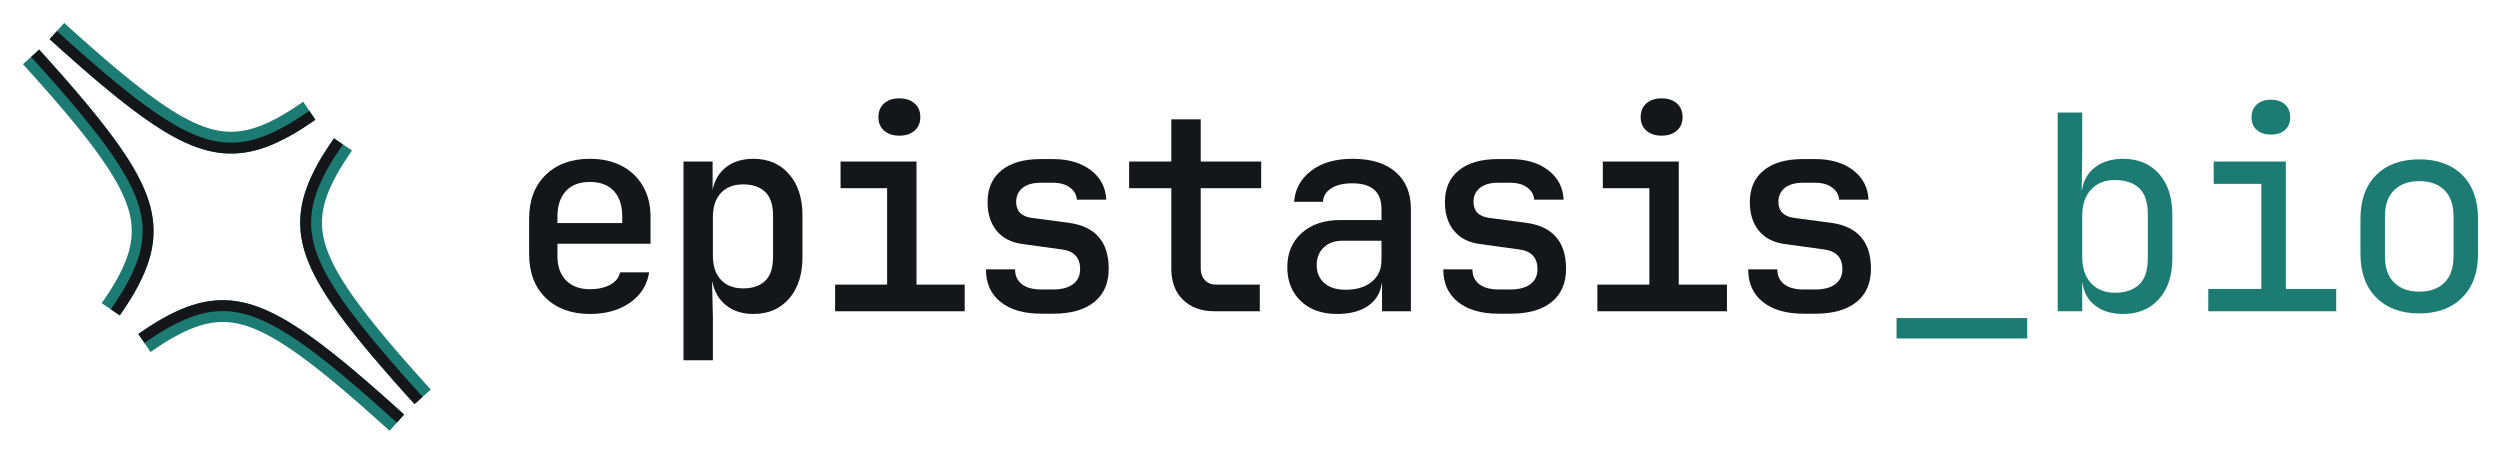
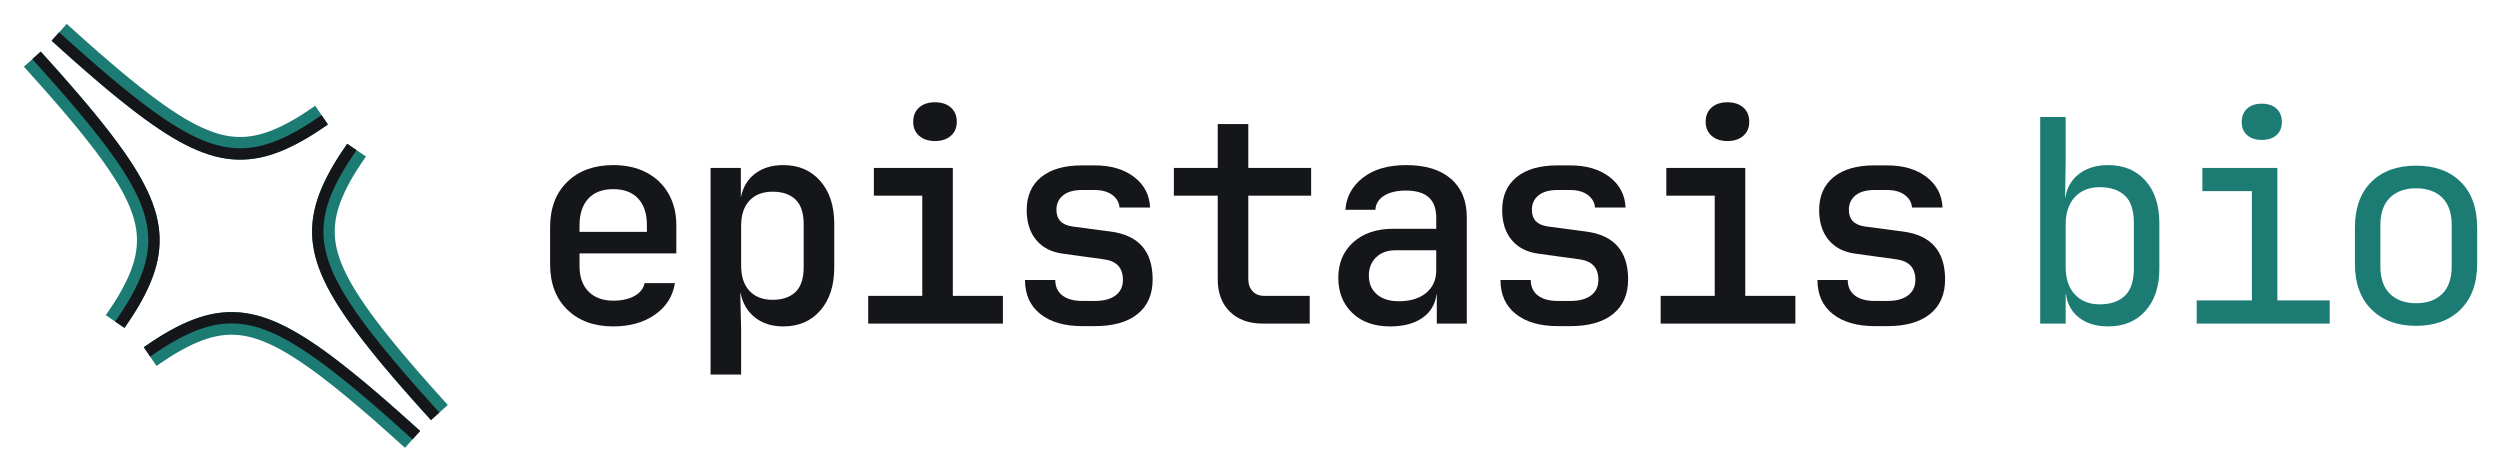
- <svg xmlns="http://www.w3.org/2000/svg" viewBox="0 0 551 100" width="551" height="100">
-   <g transform="translate(0,0)">
+ <svg xmlns="http://www.w3.org/2000/svg" viewBox="0 0 530.0 100" width="530.0" height="100">
+   <g>
    <path d="M75.59 31.83 L74.61 33.28 L73.70 34.66 L72.88 35.99 L72.14 37.28 L71.48 38.53 L70.88 39.73 L70.36 40.91 L69.91 42.05 L69.52 43.17 L69.20 44.27 L68.95 45.36 L68.76 46.42 L68.63 47.48 L68.57 48.54 L68.57 49.59 L68.63 50.64 L68.75 51.70 L68.94 52.77 L69.19 53.85 L69.51 54.95 L69.90 56.07 L70.35 57.22 L70.87 58.39 L71.46 59.60 L72.12 60.84 L72.86 62.13 L73.68 63.46 L74.58 64.84 L75.56 66.28 L76.63 67.78 L77.79 69.35 L79.05 70.99 L80.40 72.70 L81.86 74.50 L83.44 76.40 L85.12 78.38 L86.93 80.48 L88.87 82.68 L90.94 85.00 L93.15 87.46" fill="none" stroke="#1C7C74" stroke-width="4.8" stroke-linecap="butt" stroke-linejoin="miter" />
    <path d="M74.60 31.16 L73.61 32.61 L72.69 34.02 L71.85 35.38 L71.09 36.70 L70.41 37.98 L69.80 39.23 L69.26 40.44 L68.78 41.64 L68.38 42.81 L68.04 43.97 L67.77 45.11 L67.57 46.25 L67.44 47.38 L67.37 48.50 L67.37 49.62 L67.43 50.75 L67.57 51.88 L67.77 53.01 L68.03 54.16 L68.37 55.31 L68.77 56.49 L69.24 57.68 L69.78 58.90 L70.39 60.14 L71.07 61.42 L71.83 62.74 L72.66 64.10 L73.58 65.51 L74.57 66.97 L75.66 68.49 L76.83 70.07 L78.10 71.72 L79.47 73.45 L80.94 75.27 L82.52 77.17 L84.21 79.16 L86.03 81.26 L87.97 83.48 L90.05 85.81 L92.26 88.26" fill="none" stroke="#14161A" stroke-width="2.4" stroke-linecap="butt" stroke-linejoin="miter" />
    <path d="M68.17 24.41 L66.72 25.39 L65.34 26.30 L64.01 27.12 L62.72 27.86 L61.47 28.52 L60.27 29.12 L59.09 29.64 L57.95 30.09 L56.83 30.48 L55.73 30.80 L54.64 31.05 L53.58 31.24 L52.52 31.37 L51.46 31.43 L50.41 31.43 L49.36 31.37 L48.30 31.25 L47.23 31.06 L46.15 30.81 L45.05 30.49 L43.93 30.10 L42.78 29.65 L41.61 29.13 L40.40 28.54 L39.16 27.88 L37.87 27.14 L36.54 26.32 L35.16 25.42 L33.72 24.44 L32.22 23.37 L30.65 22.21 L29.01 20.95 L27.30 19.60 L25.50 18.14 L23.60 16.56 L21.62 14.88 L19.52 13.07 L17.32 11.13 L15.00 9.06 L12.54 6.85" fill="none" stroke="#1C7C74" stroke-width="4.8" stroke-linecap="butt" stroke-linejoin="miter" />
    <path d="M68.84 25.40 L67.39 26.39 L65.98 27.31 L64.62 28.15 L63.30 28.91 L62.02 29.59 L60.77 30.20 L59.56 30.74 L58.36 31.22 L57.19 31.62 L56.03 31.96 L54.89 32.23 L53.75 32.43 L52.62 32.56 L51.50 32.63 L50.38 32.63 L49.25 32.57 L48.12 32.43 L46.99 32.23 L45.84 31.97 L44.69 31.63 L43.51 31.23 L42.32 30.76 L41.10 30.22 L39.86 29.61 L38.58 28.93 L37.26 28.17 L35.90 27.34 L34.49 26.42 L33.03 25.43 L31.51 24.34 L29.93 23.17 L28.28 21.90 L26.55 20.53 L24.73 19.06 L22.83 17.48 L20.84 15.79 L18.74 13.97 L16.52 12.03 L14.19 9.95 L11.74 7.74" fill="none" stroke="#14161A" stroke-width="2.4" stroke-linecap="butt" stroke-linejoin="miter" />
    <path d="M24.41 68.17 L25.39 66.72 L26.30 65.34 L27.12 64.01 L27.86 62.72 L28.52 61.47 L29.12 60.27 L29.64 59.09 L30.09 57.95 L30.48 56.83 L30.80 55.73 L31.05 54.64 L31.24 53.58 L31.37 52.52 L31.43 51.46 L31.43 50.41 L31.37 49.36 L31.25 48.30 L31.06 47.23 L30.81 46.15 L30.49 45.05 L30.10 43.93 L29.65 42.78 L29.13 41.61 L28.54 40.40 L27.88 39.16 L27.14 37.87 L26.32 36.54 L25.42 35.16 L24.44 33.72 L23.37 32.22 L22.21 30.65 L20.95 29.01 L19.60 27.30 L18.14 25.50 L16.56 23.60 L14.88 21.62 L13.07 19.52 L11.13 17.32 L9.06 15.00 L6.85 12.54" fill="none" stroke="#1C7C74" stroke-width="4.8" stroke-linecap="butt" stroke-linejoin="miter" />
    <path d="M25.40 68.84 L26.39 67.39 L27.31 65.98 L28.15 64.62 L28.91 63.30 L29.59 62.02 L30.20 60.77 L30.74 59.56 L31.22 58.36 L31.62 57.19 L31.96 56.03 L32.23 54.89 L32.43 53.75 L32.56 52.62 L32.63 51.50 L32.63 50.38 L32.57 49.25 L32.43 48.12 L32.23 46.99 L31.97 45.84 L31.63 44.69 L31.23 43.51 L30.76 42.32 L30.22 41.10 L29.61 39.86 L28.93 38.58 L28.17 37.26 L27.34 35.90 L26.42 34.49 L25.43 33.03 L24.34 31.51 L23.17 29.93 L21.90 28.28 L20.53 26.55 L19.06 24.73 L17.48 22.83 L15.79 20.84 L13.97 18.74 L12.03 16.52 L9.95 14.19 L7.74 11.74" fill="none" stroke="#14161A" stroke-width="2.4" stroke-linecap="butt" stroke-linejoin="miter" />
    <path d="M31.83 75.59 L33.28 74.61 L34.66 73.70 L35.99 72.88 L37.28 72.14 L38.53 71.48 L39.73 70.88 L40.91 70.36 L42.05 69.91 L43.17 69.52 L44.27 69.20 L45.36 68.95 L46.42 68.76 L47.48 68.63 L48.54 68.57 L49.59 68.57 L50.64 68.63 L51.70 68.75 L52.77 68.94 L53.85 69.19 L54.95 69.51 L56.07 69.90 L57.22 70.35 L58.39 70.87 L59.60 71.46 L60.84 72.12 L62.13 72.86 L63.46 73.68 L64.84 74.58 L66.28 75.56 L67.78 76.63 L69.35 77.79 L70.99 79.05 L72.70 80.40 L74.50 81.86 L76.40 83.44 L78.38 85.12 L80.48 86.93 L82.68 88.87 L85.00 90.94 L87.46 93.15" fill="none" stroke="#1C7C74" stroke-width="4.8" stroke-linecap="butt" stroke-linejoin="miter" />
    <path d="M31.16 74.60 L32.61 73.61 L34.02 72.69 L35.38 71.85 L36.70 71.09 L37.98 70.41 L39.23 69.80 L40.44 69.26 L41.64 68.78 L42.81 68.38 L43.97 68.04 L45.11 67.77 L46.25 67.57 L47.38 67.44 L48.50 67.37 L49.62 67.37 L50.75 67.43 L51.88 67.57 L53.01 67.77 L54.16 68.03 L55.31 68.37 L56.49 68.77 L57.68 69.24 L58.90 69.78 L60.14 70.39 L61.42 71.07 L62.74 71.83 L64.10 72.66 L65.51 73.58 L66.97 74.57 L68.49 75.66 L70.07 76.83 L71.72 78.10 L73.45 79.47 L75.27 80.94 L77.17 82.52 L79.16 84.21 L81.26 86.03 L83.48 87.97 L85.81 90.05 L88.26 92.26" fill="none" stroke="#14161A" stroke-width="2.4" stroke-linecap="butt" stroke-linejoin="miter" />
    <path d="M130.0 69.2Q123.94 69.2 120.28 65.66Q116.62 62.12 116.62 56V48.2Q116.62 42.08 120.28 38.54Q123.94 35 130.0 35Q134.08 35 137.08 36.59Q140.08 38.18 141.73 41.06Q143.38 43.94 143.38 47.78V53.72H122.86V56.42Q122.86 59.9 124.78 61.82Q126.7 63.74 130.0 63.74Q132.7 63.74 134.5 62.75Q136.3 61.76 136.66 60.02H143.08Q142.42 64.22 138.85 66.71Q135.28 69.2 130.0 69.2ZM122.86 47.78V49.16H137.14V47.72Q137.14 44.06 135.28 42.08Q133.42 40.1 130.0 40.1Q126.58 40.1 124.72 42.11Q122.86 44.12 122.86 47.78Z" fill="#14161A" />
    <path d="M150.64 79.4V35.6H157.06V41.84Q157.72 38.6 160.09 36.8Q162.46 35 166.06 35Q170.98 35 173.92 38.39Q176.86 41.78 176.86 47.42V56.72Q176.86 62.42 173.92 65.81Q170.98 69.2 166.06 69.2Q162.46 69.2 160.06 67.31Q157.66 65.42 157.0 62.12H156.94L157.12 69.98V79.4ZM163.78 63.56Q166.9 63.56 168.64 61.91Q170.38 60.26 170.38 56.6V47.54Q170.38 43.94 168.64 42.29Q166.9 40.64 163.78 40.64Q160.66 40.64 158.89 42.53Q157.12 44.42 157.12 47.84V56.3Q157.12 59.78 158.89 61.67Q160.66 63.56 163.78 63.56Z" fill="#14161A" />
    <path d="M184.06 68.6V62.72H195.52V41.48H185.26V35.6H202.0V62.72H212.62V68.6ZM198.22 29.9Q196.12 29.9 194.86 28.79Q193.6 27.68 193.6 25.82Q193.6 23.9 194.86 22.79Q196.12 21.68 198.22 21.68Q200.32 21.68 201.58 22.79Q202.84 23.9 202.84 25.82Q202.84 27.68 201.58 28.79Q200.32 29.9 198.22 29.9Z" fill="#14161A" />
    <path d="M229.48 69.14Q223.78 69.14 220.54 66.56Q217.3 63.98 217.3 59.36H223.72Q223.72 61.46 225.22 62.63Q226.72 63.8 229.48 63.8H232.12Q234.94 63.8 236.5 62.63Q238.06 61.46 238.06 59.3Q238.06 55.52 234.04 54.98L225.34 53.78Q221.68 53.3 219.67 50.87Q217.66 48.44 217.66 44.54Q217.66 40.04 220.72 37.55Q223.78 35.06 229.36 35.06H232.06Q237.22 35.06 240.43 37.52Q243.64 39.98 243.82 44.0H237.34Q237.22 42.38 235.81 41.33Q234.4 40.28 232.06 40.28H229.36Q226.78 40.28 225.37 41.42Q223.96 42.56 223.96 44.48Q223.96 47.54 227.38 48.02L235.54 49.1Q244.36 50.3 244.36 59.24Q244.36 63.98 241.18 66.56Q238 69.14 232.12 69.14Z" fill="#14161A" />
    <path d="M267.7 68.6Q263.32 68.6 260.74 66.08Q258.16 63.56 258.16 59.24V41.48H248.86V35.6H258.16V26.3H264.64V35.6H277.96V41.48H264.64V59.18Q264.64 60.74 265.54 61.73Q266.44 62.72 268.0 62.72H277.66V68.6Z" fill="#14161A" />
    <path d="M294.7 69.2Q289.66 69.2 286.69 66.35Q283.72 63.5 283.72 58.88Q283.72 54.2 286.9 51.35Q290.08 48.5 295.36 48.5H304.48V46.1Q304.48 40.4 298.06 40.4Q295.18 40.4 293.44 41.48Q291.7 42.56 291.58 44.48H285.22Q285.52 40.34 288.94 37.67Q292.36 35 298.12 35Q304.24 35 307.6 37.91Q310.96 40.82 310.96 46.04V68.6H304.6V62.42H304.54Q304.12 65.6 301.54 67.4Q298.96 69.2 294.7 69.2ZM296.56 63.86Q300.22 63.86 302.35 62.09Q304.48 60.32 304.48 57.32V53.06H295.84Q293.26 53.06 291.73 54.56Q290.2 56.06 290.2 58.4Q290.2 60.92 291.88 62.39Q293.56 63.86 296.56 63.86Z" fill="#14161A" />
    <path d="M330.28 69.14Q324.58 69.14 321.34 66.56Q318.1 63.98 318.1 59.36H324.52Q324.52 61.46 326.02 62.63Q327.52 63.8 330.28 63.8H332.92Q335.74 63.8 337.3 62.63Q338.86 61.46 338.86 59.3Q338.86 55.52 334.84 54.98L326.14 53.78Q322.48 53.3 320.47 50.87Q318.46 48.44 318.46 44.54Q318.46 40.04 321.52 37.55Q324.58 35.06 330.16 35.06H332.86Q338.02 35.06 341.23 37.52Q344.44 39.98 344.62 44.0H338.14Q338.02 42.38 336.61 41.33Q335.2 40.28 332.86 40.28H330.16Q327.58 40.28 326.17 41.42Q324.76 42.56 324.76 44.48Q324.76 47.54 328.18 48.02L336.34 49.1Q345.16 50.3 345.16 59.24Q345.16 63.98 341.98 66.56Q338.8 69.14 332.92 69.14Z" fill="#14161A" />
    <path d="M352.06 68.6V62.72H363.52V41.48H353.26V35.6H370V62.72H380.62V68.6ZM366.22 29.9Q364.12 29.9 362.86 28.79Q361.6 27.68 361.6 25.82Q361.6 23.9 362.86 22.79Q364.12 21.68 366.22 21.68Q368.32 21.68 369.58 22.79Q370.84 23.9 370.84 25.82Q370.84 27.68 369.58 28.79Q368.32 29.9 366.22 29.9Z" fill="#14161A" />
    <path d="M397.48 69.14Q391.78 69.14 388.54 66.56Q385.3 63.98 385.3 59.36H391.72Q391.72 61.46 393.22 62.63Q394.72 63.8 397.48 63.8H400.12Q402.94 63.8 404.5 62.63Q406.06 61.46 406.06 59.3Q406.06 55.52 402.04 54.98L393.34 53.78Q389.68 53.3 387.67 50.87Q385.66 48.44 385.66 44.54Q385.66 40.04 388.72 37.55Q391.78 35.06 397.36 35.06H400.06Q405.22 35.06 408.43 37.52Q411.64 39.98 411.82 44.0H405.34Q405.22 42.38 403.81 41.33Q402.4 40.28 400.06 40.28H397.36Q394.78 40.28 393.37 41.42Q391.96 42.56 391.96 44.48Q391.96 47.54 395.38 48.02L403.54 49.1Q412.36 50.3 412.36 59.24Q412.36 63.98 409.18 66.56Q406 69.14 400.12 69.14Z" fill="#14161A" />
-     <path d="M418 74.6V70.1H446.8V74.6Z" fill="#1C7C74" />
-     <path d="M467.92 69.2Q464.2 69.2 461.8 67.37Q459.4 65.54 458.98 62.3H458.92V68.6H453.52V24.8H458.92V34.4L458.8 41.9H458.86Q459.34 38.72 461.77 36.86Q464.2 35 467.92 35Q472.9 35 475.84 38.3Q478.78 41.6 478.78 47.3V56.96Q478.78 62.6 475.84 65.9Q472.9 69.2 467.92 69.2ZM466.12 64.52Q469.54 64.52 471.46 62.72Q473.38 60.92 473.38 56.9V47.3Q473.38 43.22 471.46 41.45Q469.54 39.68 466.12 39.68Q462.82 39.68 460.87 41.78Q458.92 43.88 458.92 47.6V56.6Q458.92 60.32 460.87 62.42Q462.82 64.52 466.12 64.52Z" fill="#1C7C74" />
-     <path d="M486.7 68.6V63.68H498.4V40.52H487.9V35.6H503.8V63.68H514.9V68.6ZM500.5 29.66Q498.52 29.66 497.38 28.64Q496.24 27.62 496.24 25.88Q496.24 24.08 497.38 23.03Q498.52 21.98 500.5 21.98Q502.48 21.98 503.62 23.03Q504.76 24.08 504.76 25.88Q504.76 27.62 503.62 28.64Q502.48 29.66 500.5 29.66Z" fill="#1C7C74" />
-     <path d="M533.2 69.08Q527.26 69.08 523.75 65.6Q520.24 62.12 520.24 55.88V48.32Q520.24 42.02 523.72 38.57Q527.2 35.12 533.2 35.12Q539.2 35.12 542.68 38.57Q546.16 42.02 546.16 48.32V55.88Q546.16 62.12 542.65 65.6Q539.14 69.08 533.2 69.08ZM533.2 64.28Q536.74 64.28 538.75 62.3Q540.76 60.32 540.76 56.48V47.72Q540.76 43.88 538.75 41.9Q536.74 39.92 533.2 39.92Q529.72 39.92 527.68 41.9Q525.64 43.88 525.64 47.72V56.48Q525.64 60.32 527.68 62.3Q529.72 64.28 533.2 64.28Z" fill="#1C7C74" />
+     <path transform="translate(-21.00,0)" d="M467.92 69.2Q464.2 69.2 461.8 67.37Q459.4 65.54 458.98 62.3H458.92V68.6H453.52V24.8H458.92V34.4L458.8 41.9H458.86Q459.34 38.72 461.77 36.86Q464.2 35 467.92 35Q472.9 35 475.84 38.3Q478.78 41.6 478.78 47.3V56.96Q478.78 62.6 475.84 65.9Q472.9 69.2 467.92 69.2ZM466.12 64.52Q469.54 64.52 471.46 62.72Q473.38 60.92 473.38 56.9V47.3Q473.38 43.22 471.46 41.45Q469.54 39.68 466.12 39.68Q462.82 39.68 460.87 41.78Q458.92 43.88 458.92 47.6V56.6Q458.92 60.32 460.87 62.42Q462.82 64.52 466.12 64.52Z" fill="#1C7C74" />
+     <path transform="translate(-21.00,0)" d="M486.7 68.6V63.68H498.4V40.52H487.9V35.6H503.8V63.68H514.9V68.6ZM500.5 29.66Q498.52 29.66 497.38 28.64Q496.24 27.62 496.24 25.88Q496.24 24.08 497.38 23.03Q498.52 21.98 500.5 21.98Q502.48 21.98 503.62 23.03Q504.76 24.08 504.76 25.88Q504.76 27.62 503.62 28.64Q502.48 29.66 500.5 29.66Z" fill="#1C7C74" />
+     <path transform="translate(-21.00,0)" d="M533.2 69.08Q527.26 69.08 523.75 65.6Q520.24 62.12 520.24 55.88V48.32Q520.24 42.02 523.72 38.57Q527.2 35.12 533.2 35.12Q539.2 35.12 542.68 38.57Q546.16 42.02 546.16 48.32V55.88Q546.16 62.12 542.65 65.6Q539.14 69.08 533.2 69.08ZM533.2 64.28Q536.74 64.28 538.75 62.3Q540.76 60.32 540.76 56.48V47.72Q540.76 43.88 538.75 41.9Q536.74 39.92 533.2 39.92Q529.72 39.92 527.68 41.9Q525.64 43.88 525.64 47.72V56.48Q525.64 60.32 527.68 62.3Q529.72 64.28 533.2 64.28Z" fill="#1C7C74" />
  </g>
</svg>
